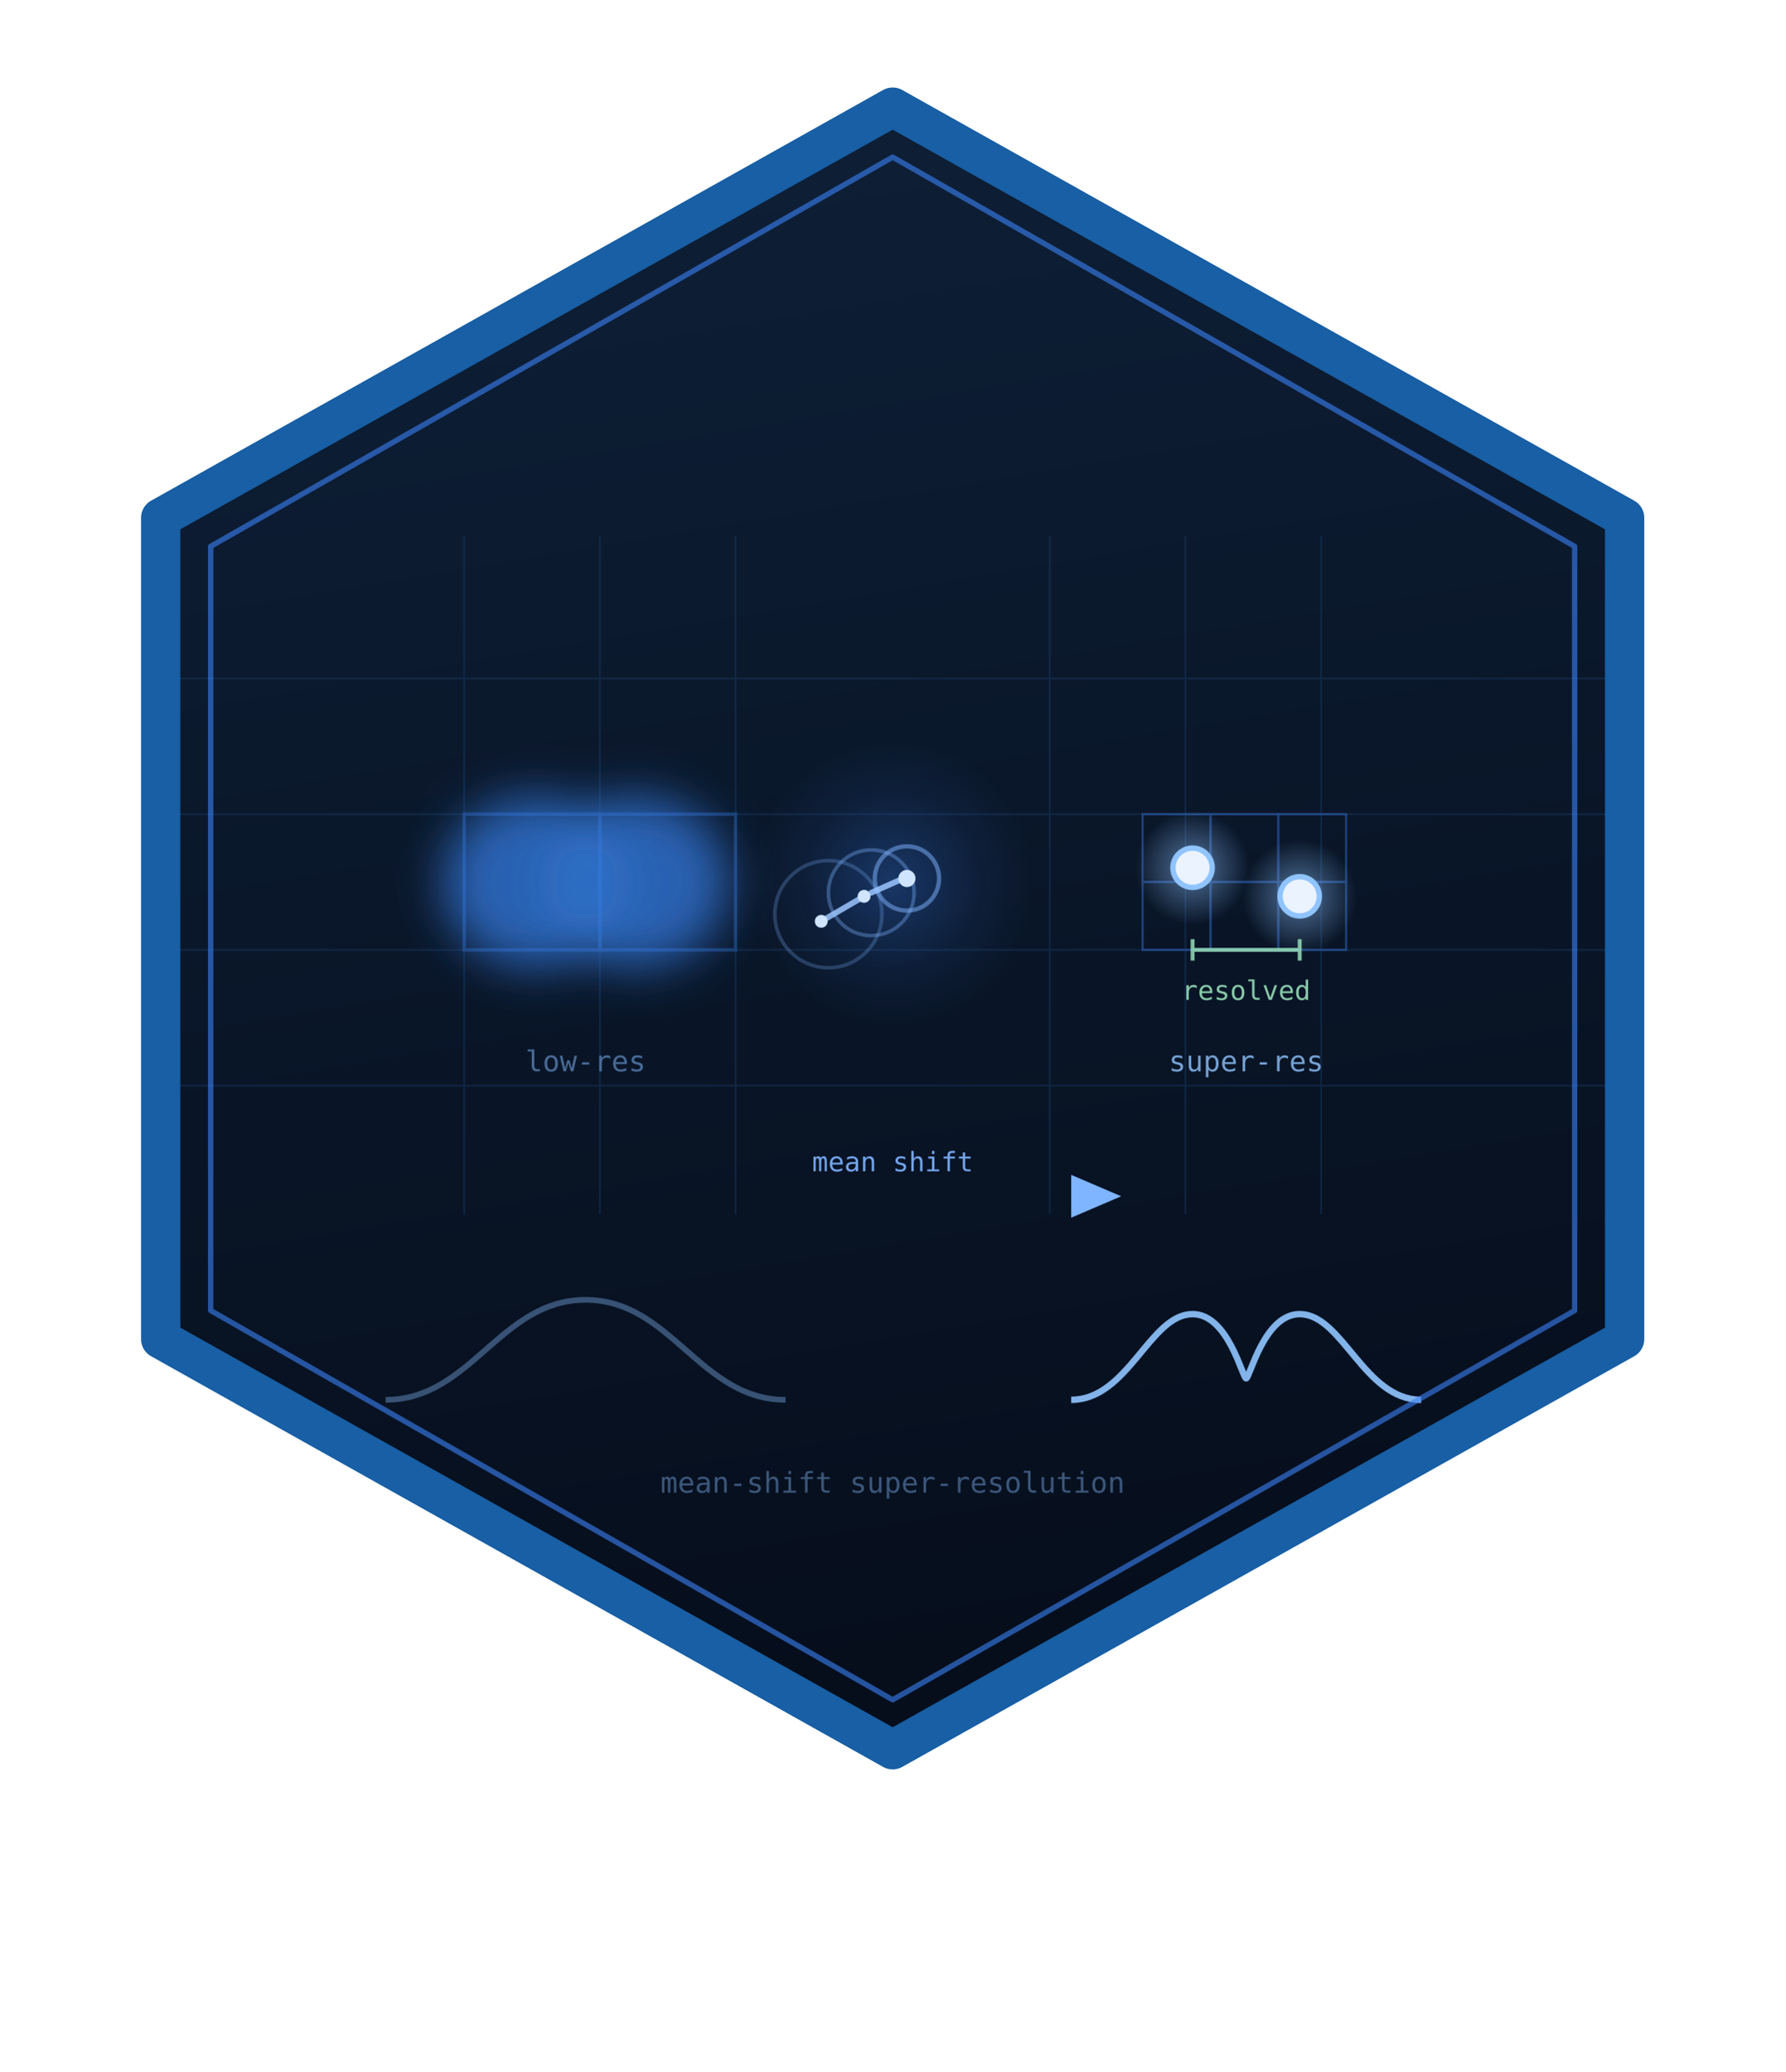
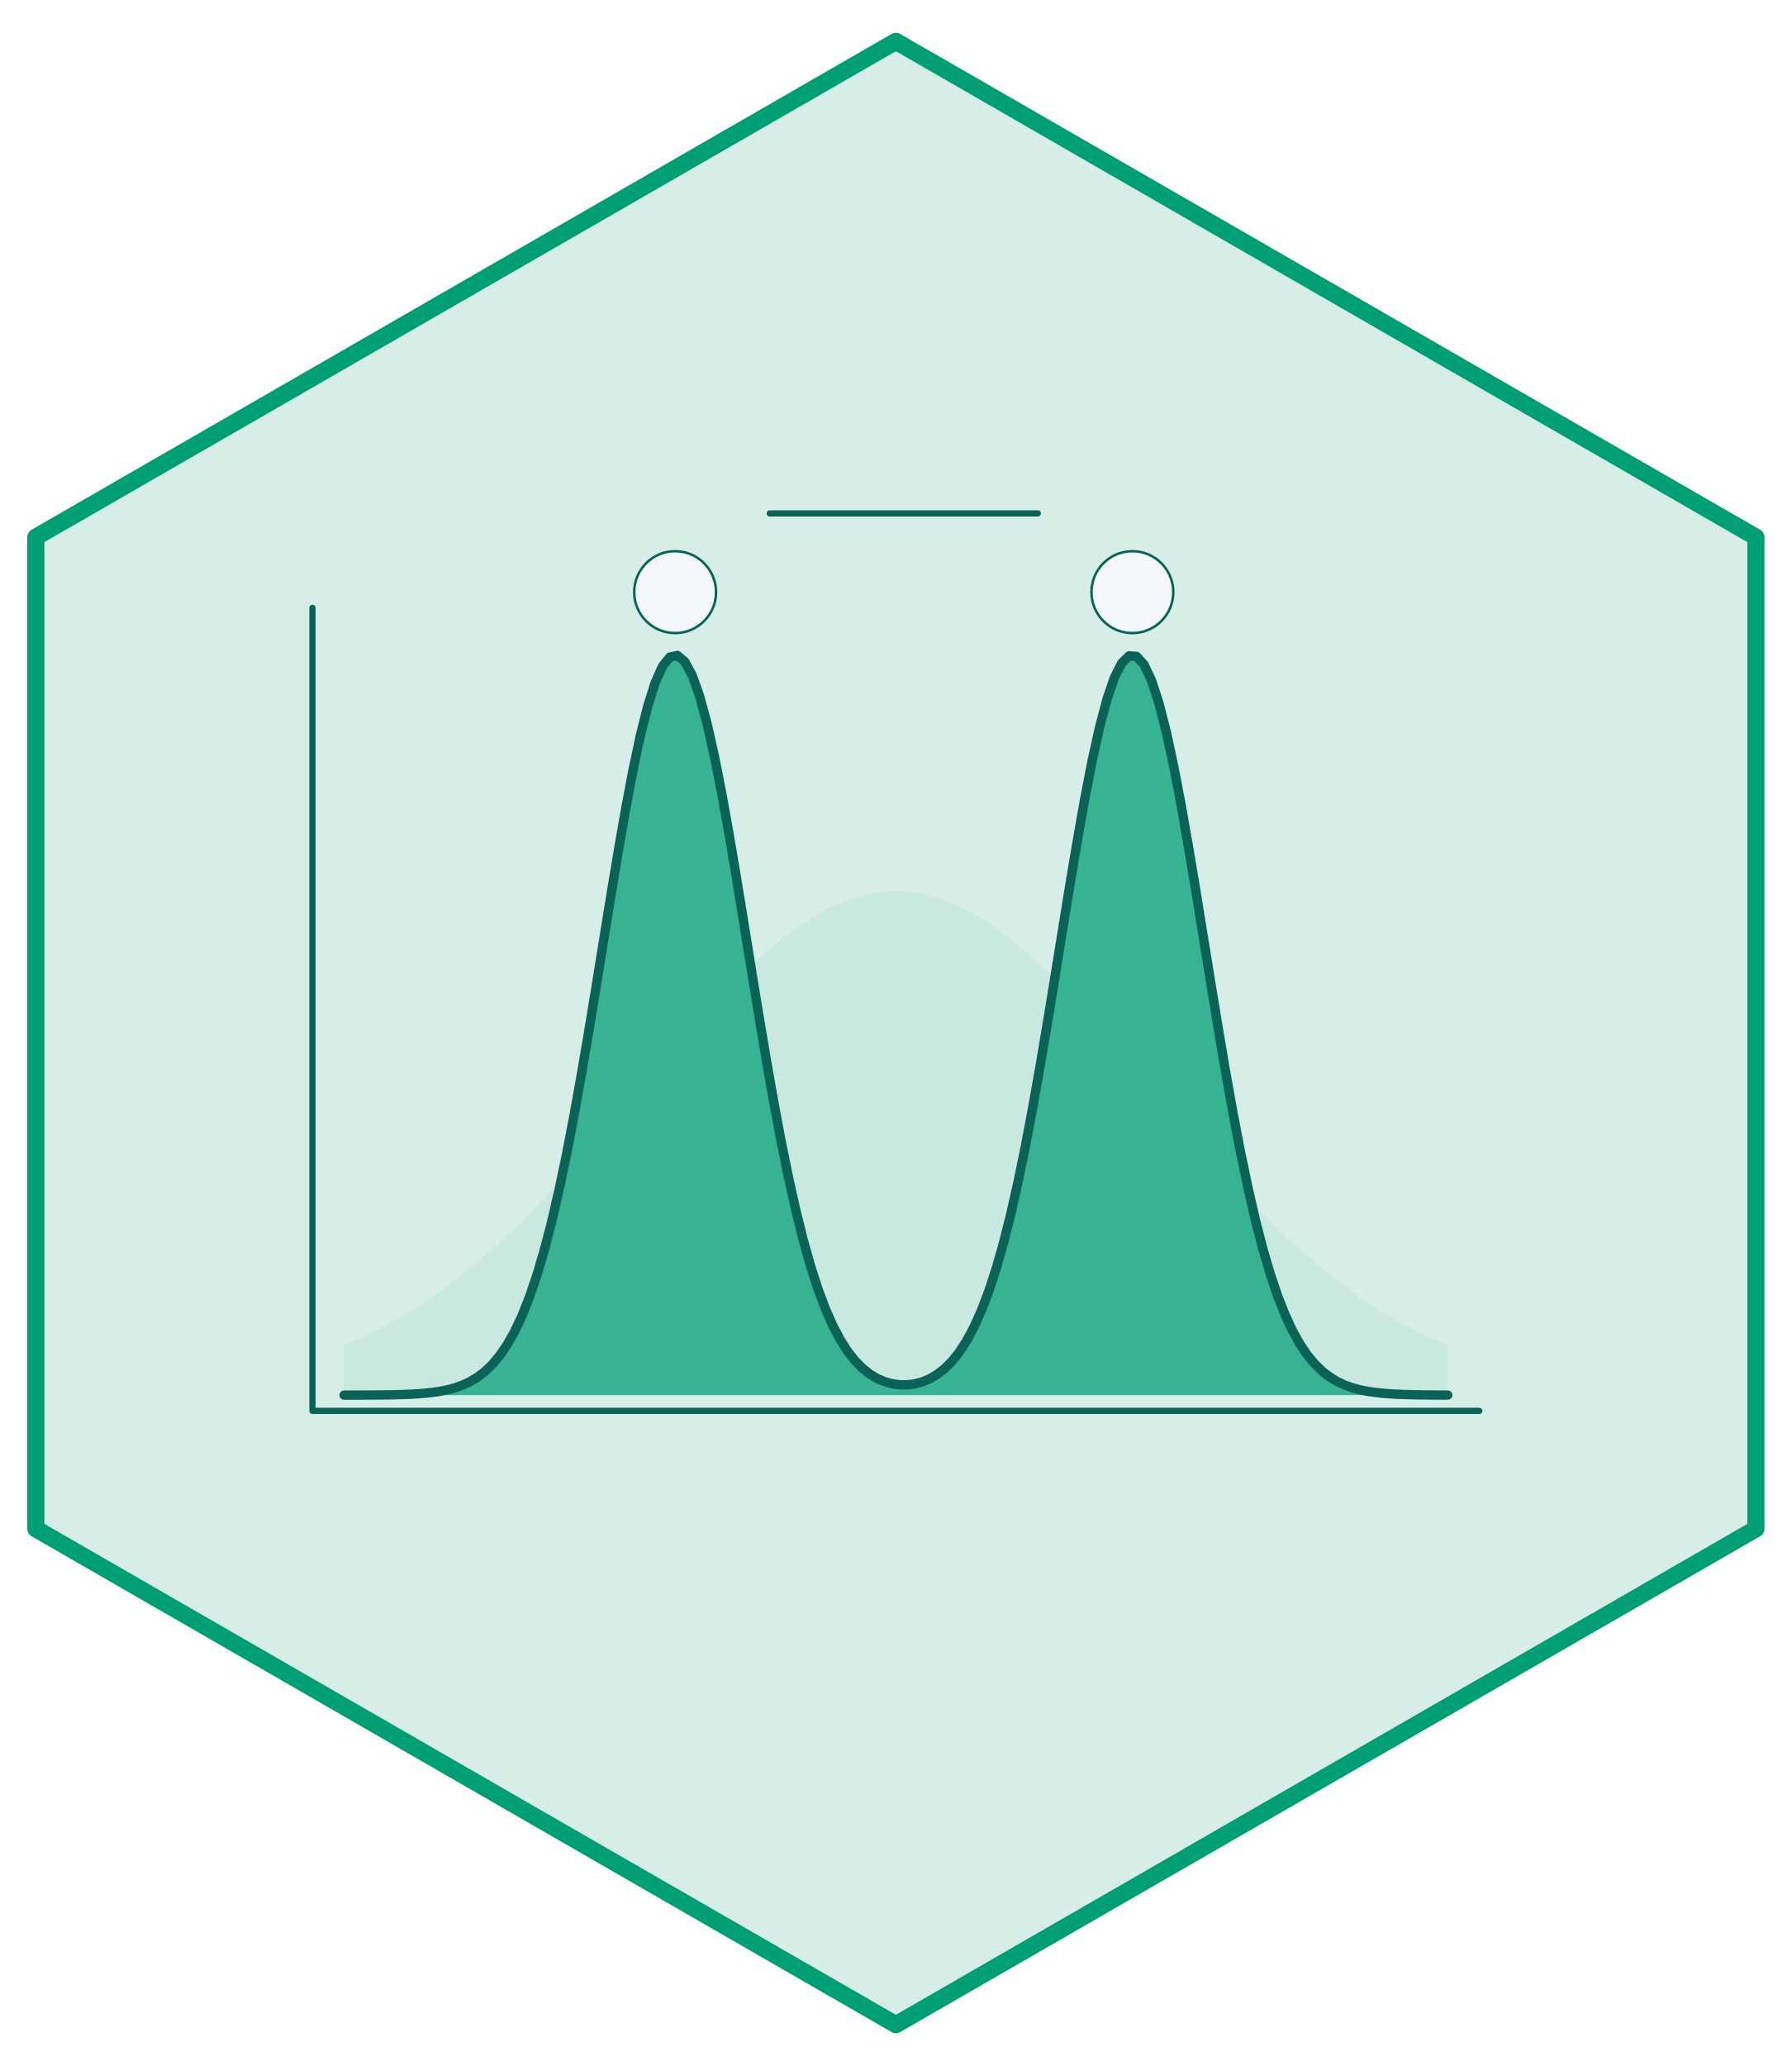
- <svg xmlns="http://www.w3.org/2000/svg" width="500" height="580" viewBox="0 0 500 580">
-   <defs>
-     <linearGradient id="bgmss" x1="0" y1="0" x2="0.15" y2="1">
-       <stop offset="0%" stop-color="#0e2038" />
-       <stop offset="100%" stop-color="#060e1c" />
-     </linearGradient>
-     <filter id="blurLR" x="-60%" y="-60%" width="220%" height="220%">
-       <feGaussianBlur stdDeviation="6.5" />
-     </filter>
-     <filter id="blurSoft" x="-60%" y="-60%" width="220%" height="220%">
-       <feGaussianBlur stdDeviation="2.4" />
-     </filter>
-     <radialGradient id="hrGlow" cx="50%" cy="50%" r="50%">
-       <stop offset="0%" stop-color="#8FC4FF" stop-opacity="0.55" />
-       <stop offset="100%" stop-color="#8FC4FF" stop-opacity="0" />
-     </radialGradient>
-     <radialGradient id="kernel" cx="50%" cy="50%" r="50%">
-       <stop offset="0%" stop-color="#3B82F6" stop-opacity="0.30" />
-       <stop offset="60%" stop-color="#3B82F6" stop-opacity="0.08" />
-       <stop offset="100%" stop-color="#3B82F6" stop-opacity="0" />
-     </radialGradient>
-     <linearGradient id="sweep" x1="0" y1="0" x2="1" y2="0">
-       <stop offset="0%" stop-color="#2E6FC9" stop-opacity="0.2" />
-       <stop offset="100%" stop-color="#7FB4FF" stop-opacity="0.95" />
-     </linearGradient>
-     <clipPath id="hexmss">
-       <polygon points="250,30 455,145 455,375 250,490 45,375 45,145" />
-     </clipPath>
-   </defs>
-   <polygon points="250,30 455,145 455,375 250,490 45,375 45,145" fill="url(#bgmss)" />
-   <g clip-path="url(#hexmss)">
-     <g stroke="#17365c" stroke-width="0.5" opacity="0.5">
-       <line x1="45" y1="190" x2="455" y2="190" />
-       <line x1="45" y1="228" x2="455" y2="228" />
-       <line x1="45" y1="266" x2="455" y2="266" />
-       <line x1="45" y1="304" x2="455" y2="304" />
-       <line x1="130" y1="150" x2="130" y2="340" />
-       <line x1="168" y1="150" x2="168" y2="340" />
-       <line x1="206" y1="150" x2="206" y2="340" />
-       <line x1="294" y1="150" x2="294" y2="340" />
-       <line x1="332" y1="150" x2="332" y2="340" />
-       <line x1="370" y1="150" x2="370" y2="340" />
-     </g>
-     <g filter="url(#blurLR)">
-       <ellipse cx="150" cy="247" rx="26" ry="24" fill="#2E6FC9" opacity="0.85" />
-       <ellipse cx="178" cy="247" rx="26" ry="24" fill="#2E6FC9" opacity="0.85" />
-     </g>
-     <g fill="none" stroke="#3B82F6" stroke-width="1" opacity="0.28">
-       <rect x="130" y="228" width="38" height="38" />
-       <rect x="168" y="228" width="38" height="38" />
-     </g>
-     <text font-family="monospace" font-size="8" fill="#5E86B8" opacity="0.75" text-anchor="middle" x="164" y="300">low-res</text>
-     <circle cx="250" cy="247" r="40" fill="url(#kernel)" />
-     <g fill="none" stroke="#7FB4FF" stroke-linecap="round">
-       <circle cx="232" cy="256" r="15" stroke-width="1" opacity="0.25" />
-       <circle cx="244" cy="250" r="12" stroke-width="1" opacity="0.35" />
-       <circle cx="254" cy="246" r="9" stroke-width="1.2" opacity="0.5" />
-     </g>
-     <g stroke="#9CC6FF" stroke-width="1.6" opacity="0.85" stroke-linecap="round" fill="none">
-       <path d="M 230,258 L 242,251" />
-       <path d="M 244,250 L 253,246" />
-     </g>
-     <g fill="#CFE4FF">
-       <circle cx="230" cy="258" r="1.8" />
-       <circle cx="242" cy="251" r="1.8" />
-       <circle cx="254" cy="246" r="2.4" />
-     </g>
-     <path d="M 196,335 L 300,335" stroke="url(#sweep)" stroke-width="3.4" fill="none" stroke-linecap="round" />
-     <polygon points="300,329 314,335 300,341" fill="#7FB4FF" />
-     <text font-family="monospace" font-size="7.5" fill="#7FB4FF" opacity="0.9" text-anchor="middle" x="250" y="328">mean shift</text>
-     <g fill="none" stroke="#3B82F6" stroke-width="0.6" opacity="0.4">
-       <rect x="320" y="228" width="19" height="19" />
-       <rect x="339" y="228" width="19" height="19" />
-       <rect x="358" y="228" width="19" height="19" />
-       <rect x="320" y="247" width="19" height="19" />
-       <rect x="339" y="247" width="19" height="19" />
-       <rect x="358" y="247" width="19" height="19" />
-     </g>
-     <circle cx="334" cy="243" r="16" fill="url(#hrGlow)" />
-     <circle cx="364" cy="251" r="16" fill="url(#hrGlow)" />
-     <circle cx="334" cy="243" r="5.5" fill="#EAF3FF" stroke="#8FC4FF" stroke-width="1.5" />
-     <circle cx="364" cy="251" r="5.5" fill="#EAF3FF" stroke="#8FC4FF" stroke-width="1.5" />
-     <g stroke="#9FE8C0" stroke-width="1.1" opacity="0.8">
-       <line x1="334" y1="266" x2="364" y2="266" />
-       <line x1="334" y1="263" x2="334" y2="269" />
-       <line x1="364" y1="263" x2="364" y2="269" />
-     </g>
-     <text font-family="monospace" font-size="7.5" fill="#9FE8C0" opacity="0.85" text-anchor="middle" x="349" y="280">resolved</text>
-     <text font-family="monospace" font-size="8" fill="#8FC4FF" opacity="0.8" text-anchor="middle" x="349" y="300">super-res</text>
-     <path d="M 108,392 C 132,392 140,364 164,364 C 188,364 196,392 220,392" fill="none" stroke="#5E86B8" stroke-width="1.6" opacity="0.55" />
-     <path d="M 300,392 C 316,392 322,368 334,368 C 344,368 348,386 349,386              C 350,386 354,368 364,368 C 376,368 382,392 398,392" fill="none" stroke="#8FC4FF" stroke-width="1.8" opacity="0.9" />
-     <text font-family="monospace" font-size="8" fill="#5E86B8" opacity="0.6" text-anchor="middle" x="250" y="418">mean-shift super-resolution</text>
-   </g>
-   <polygon id="outer-border" points="250,30 455,145 455,375 250,490 45,375 45,145" fill="none" stroke="#185FA5" stroke-width="11" stroke-linejoin="round" />
-   <polygon id="inner-border" points="250,44 441,153 441,367 250,476 59,367 59,153" fill="none" stroke="#3B82F6" stroke-width="1.5" stroke-linejoin="round" opacity="0.6" />
+ <svg xmlns="http://www.w3.org/2000/svg" width="432pt" height="498pt" viewBox="0 0 432 498">
+   <path fill-rule="nonzero" fill="rgb(84.314%, 92.941%, 90.588%)" fill-opacity="1" stroke-width="4.125" stroke-linecap="round" stroke-linejoin="round" stroke="rgb(0%, 61.961%, 45.098%)" stroke-opacity="1" stroke-miterlimit="10" d="M 216 9.961 L 423.359 129.48 L 423.359 368.52 L 216 488.039 L 8.641 368.52 L 8.641 129.48 Z M 216 9.961 " />
+   <path fill="none" stroke-width="1.5" stroke-linecap="round" stroke-linejoin="round" stroke="rgb(3.922%, 38.824%, 33.725%)" stroke-opacity="1" stroke-miterlimit="10" d="M 75.34 146.527 L 75.34 340.086 L 356.66 340.086 " />
+   <path fill-rule="nonzero" fill="rgb(69.804%, 88.235%, 83.529%)" fill-opacity="0.4" d="M 82.945 324.305 L 84.73 323.539 L 86.516 322.738 L 88.301 321.902 L 90.09 321.023 L 91.875 320.105 L 93.66 319.145 L 95.445 318.145 L 97.23 317.102 L 99.02 316.016 L 100.805 314.883 L 102.59 313.711 L 104.375 312.492 L 106.16 311.227 L 107.949 309.918 L 109.734 308.562 L 111.52 307.164 L 113.305 305.719 L 115.09 304.23 L 116.879 302.699 L 118.664 301.121 L 120.449 299.5 L 122.234 297.836 L 124.023 296.129 L 125.809 294.383 L 127.594 292.598 L 129.379 290.773 L 131.164 288.914 L 132.953 287.02 L 134.738 285.09 L 136.523 283.133 L 138.309 281.145 L 140.094 279.129 L 141.883 277.09 L 143.668 275.031 L 145.453 272.949 L 147.238 270.855 L 149.027 268.746 L 150.812 266.629 L 154.383 262.379 L 156.168 260.25 L 157.957 258.129 L 159.742 256.012 L 161.527 253.91 L 163.312 251.82 L 165.098 249.75 L 166.887 247.707 L 168.672 245.688 L 170.457 243.699 L 172.242 241.75 L 174.031 239.836 L 175.816 237.965 L 177.602 236.145 L 179.387 234.375 L 181.172 232.66 L 182.961 231.004 L 184.746 229.41 L 186.531 227.883 L 188.316 226.426 L 190.102 225.043 L 191.891 223.734 L 193.676 222.508 L 195.461 221.363 L 197.246 220.301 L 199.031 219.332 L 200.82 218.449 L 202.605 217.66 L 204.391 216.965 L 206.176 216.367 L 207.965 215.863 L 209.75 215.461 L 211.535 215.16 L 213.32 214.957 L 215.105 214.855 L 216.895 214.855 L 218.68 214.957 L 220.465 215.16 L 222.25 215.461 L 224.035 215.863 L 225.824 216.367 L 227.609 216.965 L 229.395 217.66 L 231.18 218.449 L 232.969 219.332 L 234.754 220.301 L 236.539 221.363 L 238.324 222.508 L 240.109 223.734 L 241.898 225.043 L 243.684 226.426 L 245.469 227.883 L 247.254 229.41 L 249.039 231.004 L 250.828 232.66 L 252.613 234.375 L 254.398 236.145 L 256.184 237.965 L 257.969 239.836 L 259.758 241.75 L 261.543 243.699 L 263.328 245.688 L 265.113 247.707 L 266.902 249.75 L 268.688 251.82 L 270.473 253.91 L 272.258 256.012 L 274.043 258.129 L 275.832 260.25 L 277.617 262.379 L 281.188 266.629 L 282.973 268.746 L 284.762 270.855 L 286.547 272.949 L 288.332 275.031 L 290.117 277.09 L 291.906 279.129 L 293.691 281.145 L 295.477 283.133 L 297.262 285.09 L 299.047 287.02 L 300.836 288.914 L 302.621 290.773 L 304.406 292.598 L 306.191 294.383 L 307.977 296.129 L 309.766 297.836 L 311.551 299.5 L 313.336 301.121 L 315.121 302.699 L 316.91 304.23 L 318.695 305.719 L 320.48 307.164 L 322.266 308.562 L 324.051 309.918 L 325.84 311.227 L 327.625 312.492 L 329.41 313.711 L 331.195 314.883 L 332.98 316.016 L 334.77 317.102 L 336.555 318.145 L 338.34 319.145 L 340.125 320.105 L 341.91 321.023 L 343.699 321.902 L 345.484 322.738 L 347.27 323.539 L 349.055 324.305 L 349.055 336.293 L 82.945 336.293 Z M 82.945 324.305 " />
+   <path fill-rule="nonzero" fill="rgb(21.961%, 70.196%, 56.863%)" fill-opacity="1" d="M 82.945 336.285 L 86.516 336.277 L 88.301 336.27 L 90.09 336.262 L 91.875 336.242 L 93.66 336.219 L 95.445 336.184 L 97.23 336.133 L 99.02 336.062 L 100.805 335.961 L 102.59 335.816 L 104.375 335.621 L 106.16 335.355 L 107.949 334.992 L 109.734 334.512 L 111.52 333.879 L 113.305 333.051 L 115.09 331.984 L 116.879 330.629 L 118.664 328.926 L 120.449 326.805 L 122.234 324.203 L 124.023 321.051 L 125.809 317.27 L 127.594 312.801 L 129.379 307.582 L 131.164 301.57 L 132.953 294.738 L 134.738 287.074 L 136.523 278.602 L 138.309 269.375 L 140.094 259.48 L 141.883 249.039 L 143.668 238.207 L 145.453 227.18 L 147.238 216.168 L 149.027 205.426 L 150.812 195.199 L 152.598 185.758 L 154.383 177.355 L 156.168 170.227 L 157.957 164.578 L 159.742 160.586 L 161.527 158.371 L 163.312 157.996 L 165.098 159.48 L 166.887 162.777 L 168.672 167.777 L 170.457 174.336 L 172.242 182.258 L 174.031 191.316 L 175.816 201.258 L 177.602 211.824 L 179.387 222.758 L 181.172 233.809 L 182.961 244.742 L 184.746 255.363 L 186.531 265.492 L 188.316 274.996 L 190.102 283.777 L 191.891 291.766 L 193.676 298.93 L 195.461 305.266 L 197.246 310.793 L 199.031 315.547 L 200.82 319.582 L 202.605 322.961 L 204.391 325.75 L 206.176 328.012 L 207.965 329.82 L 209.75 331.227 L 211.535 332.293 L 213.32 333.051 L 215.105 333.547 L 216.895 333.793 L 218.68 333.809 L 220.465 333.59 L 222.25 333.129 L 224.035 332.406 L 225.824 331.383 L 227.609 330.023 L 229.395 328.27 L 231.18 326.066 L 232.969 323.352 L 234.754 320.051 L 236.539 316.105 L 238.324 311.445 L 240.109 306.023 L 241.898 299.793 L 243.684 292.734 L 245.469 284.852 L 247.254 276.168 L 249.039 266.75 L 250.828 256.695 L 252.613 246.129 L 254.398 235.227 L 256.184 224.18 L 257.969 213.215 L 259.758 202.586 L 261.543 192.551 L 263.328 183.363 L 265.113 175.285 L 266.902 168.539 L 268.688 163.324 L 270.473 159.805 L 272.258 158.086 L 274.043 158.219 L 275.832 160.199 L 277.617 163.969 L 279.402 169.41 L 281.188 176.363 L 282.973 184.613 L 284.762 193.938 L 286.547 204.074 L 288.332 214.77 L 290.117 225.758 L 291.906 236.797 L 293.691 247.664 L 295.477 258.168 L 297.262 268.141 L 299.047 277.457 L 300.836 286.027 L 302.621 293.797 L 304.406 300.738 L 306.191 306.855 L 307.977 312.176 L 309.766 316.738 L 311.551 320.602 L 313.336 323.832 L 315.121 326.5 L 316.91 328.676 L 318.695 330.434 L 320.48 331.828 L 322.266 332.93 L 324.051 333.785 L 325.84 334.441 L 327.625 334.938 L 329.41 335.312 L 331.195 335.594 L 332.98 335.797 L 334.77 335.945 L 336.555 336.051 L 338.34 336.125 L 340.125 336.18 L 341.91 336.215 L 343.699 336.242 L 345.484 336.258 L 347.27 336.27 L 349.055 336.277 L 349.055 336.293 L 82.945 336.293 Z M 82.945 336.285 " />
+   <path fill="none" stroke-width="2.25" stroke-linecap="round" stroke-linejoin="round" stroke="rgb(3.922%, 38.824%, 33.725%)" stroke-opacity="1" stroke-miterlimit="10" d="M 82.945 336.285 L 86.516 336.277 L 88.301 336.27 L 90.09 336.262 L 91.875 336.242 L 93.66 336.219 L 95.445 336.184 L 97.23 336.133 L 99.02 336.062 L 100.805 335.961 L 102.59 335.816 L 104.375 335.621 L 106.16 335.355 L 107.949 334.992 L 109.734 334.512 L 111.52 333.879 L 113.305 333.051 L 115.09 331.984 L 116.879 330.629 L 118.664 328.926 L 120.449 326.805 L 122.234 324.203 L 124.023 321.051 L 125.809 317.27 L 127.594 312.801 L 129.379 307.582 L 131.164 301.57 L 132.953 294.738 L 134.738 287.074 L 136.523 278.602 L 138.309 269.375 L 140.094 259.48 L 141.883 249.039 L 143.668 238.207 L 145.453 227.18 L 147.238 216.168 L 149.027 205.426 L 150.812 195.199 L 152.598 185.758 L 154.383 177.355 L 156.168 170.227 L 157.957 164.578 L 159.742 160.586 L 161.527 158.371 L 163.312 157.996 L 165.098 159.48 L 166.887 162.777 L 168.672 167.777 L 170.457 174.336 L 172.242 182.258 L 174.031 191.316 L 175.816 201.258 L 177.602 211.824 L 179.387 222.758 L 181.172 233.809 L 182.961 244.742 L 184.746 255.363 L 186.531 265.492 L 188.316 274.996 L 190.102 283.777 L 191.891 291.766 L 193.676 298.93 L 195.461 305.266 L 197.246 310.793 L 199.031 315.547 L 200.82 319.582 L 202.605 322.961 L 204.391 325.75 L 206.176 328.012 L 207.965 329.82 L 209.75 331.227 L 211.535 332.293 L 213.32 333.051 L 215.105 333.547 L 216.895 333.793 L 218.68 333.809 L 220.465 333.59 L 222.25 333.129 L 224.035 332.406 L 225.824 331.383 L 227.609 330.023 L 229.395 328.27 L 231.18 326.066 L 232.969 323.352 L 234.754 320.051 L 236.539 316.105 L 238.324 311.445 L 240.109 306.023 L 241.898 299.793 L 243.684 292.734 L 245.469 284.852 L 247.254 276.168 L 249.039 266.75 L 250.828 256.695 L 252.613 246.129 L 254.398 235.227 L 256.184 224.18 L 257.969 213.215 L 259.758 202.586 L 261.543 192.551 L 263.328 183.363 L 265.113 175.285 L 266.902 168.539 L 268.688 163.324 L 270.473 159.805 L 272.258 158.086 L 274.043 158.219 L 275.832 160.199 L 277.617 163.969 L 279.402 169.41 L 281.188 176.363 L 282.973 184.613 L 284.762 193.938 L 286.547 204.074 L 288.332 214.77 L 290.117 225.758 L 291.906 236.797 L 293.691 247.664 L 295.477 258.168 L 297.262 268.141 L 299.047 277.457 L 300.836 286.027 L 302.621 293.797 L 304.406 300.738 L 306.191 306.855 L 307.977 312.176 L 309.766 316.738 L 311.551 320.602 L 313.336 323.832 L 315.121 326.5 L 316.91 328.676 L 318.695 330.434 L 320.48 331.828 L 322.266 332.93 L 324.051 333.785 L 325.84 334.441 L 327.625 334.938 L 329.41 335.312 L 331.195 335.594 L 332.98 335.797 L 334.77 335.945 L 336.555 336.051 L 338.34 336.125 L 340.125 336.18 L 341.91 336.215 L 343.699 336.242 L 345.484 336.258 L 347.27 336.27 L 349.055 336.277 " />
+   <path fill-rule="nonzero" fill="rgb(95.686%, 97.255%, 98.824%)" fill-opacity="1" stroke-width="0.6" stroke-linecap="round" stroke-linejoin="round" stroke="rgb(3.922%, 38.824%, 33.725%)" stroke-opacity="1" stroke-miterlimit="10" d="M 172.645 142.734 C 172.645 148.184 168.227 152.602 162.777 152.602 C 157.328 152.602 152.91 148.184 152.91 142.734 C 152.91 137.281 157.328 132.863 162.777 132.863 C 168.227 132.863 172.645 137.281 172.645 142.734 " />
+   <path fill-rule="nonzero" fill="rgb(95.686%, 97.255%, 98.824%)" fill-opacity="1" stroke-width="0.6" stroke-linecap="round" stroke-linejoin="round" stroke="rgb(3.922%, 38.824%, 33.725%)" stroke-opacity="1" stroke-miterlimit="10" d="M 282.891 142.734 C 282.891 148.184 278.473 152.602 273.023 152.602 C 267.574 152.602 263.156 148.184 263.156 142.734 C 263.156 137.281 267.574 132.863 273.023 132.863 C 278.473 132.863 282.891 137.281 282.891 142.734 " />
+   <path fill="none" stroke-width="1.5" stroke-linecap="round" stroke-linejoin="round" stroke="rgb(3.922%, 38.824%, 33.725%)" stroke-opacity="1" stroke-miterlimit="10" d="M 185.586 123.758 L 250.215 123.758 " />
</svg>
